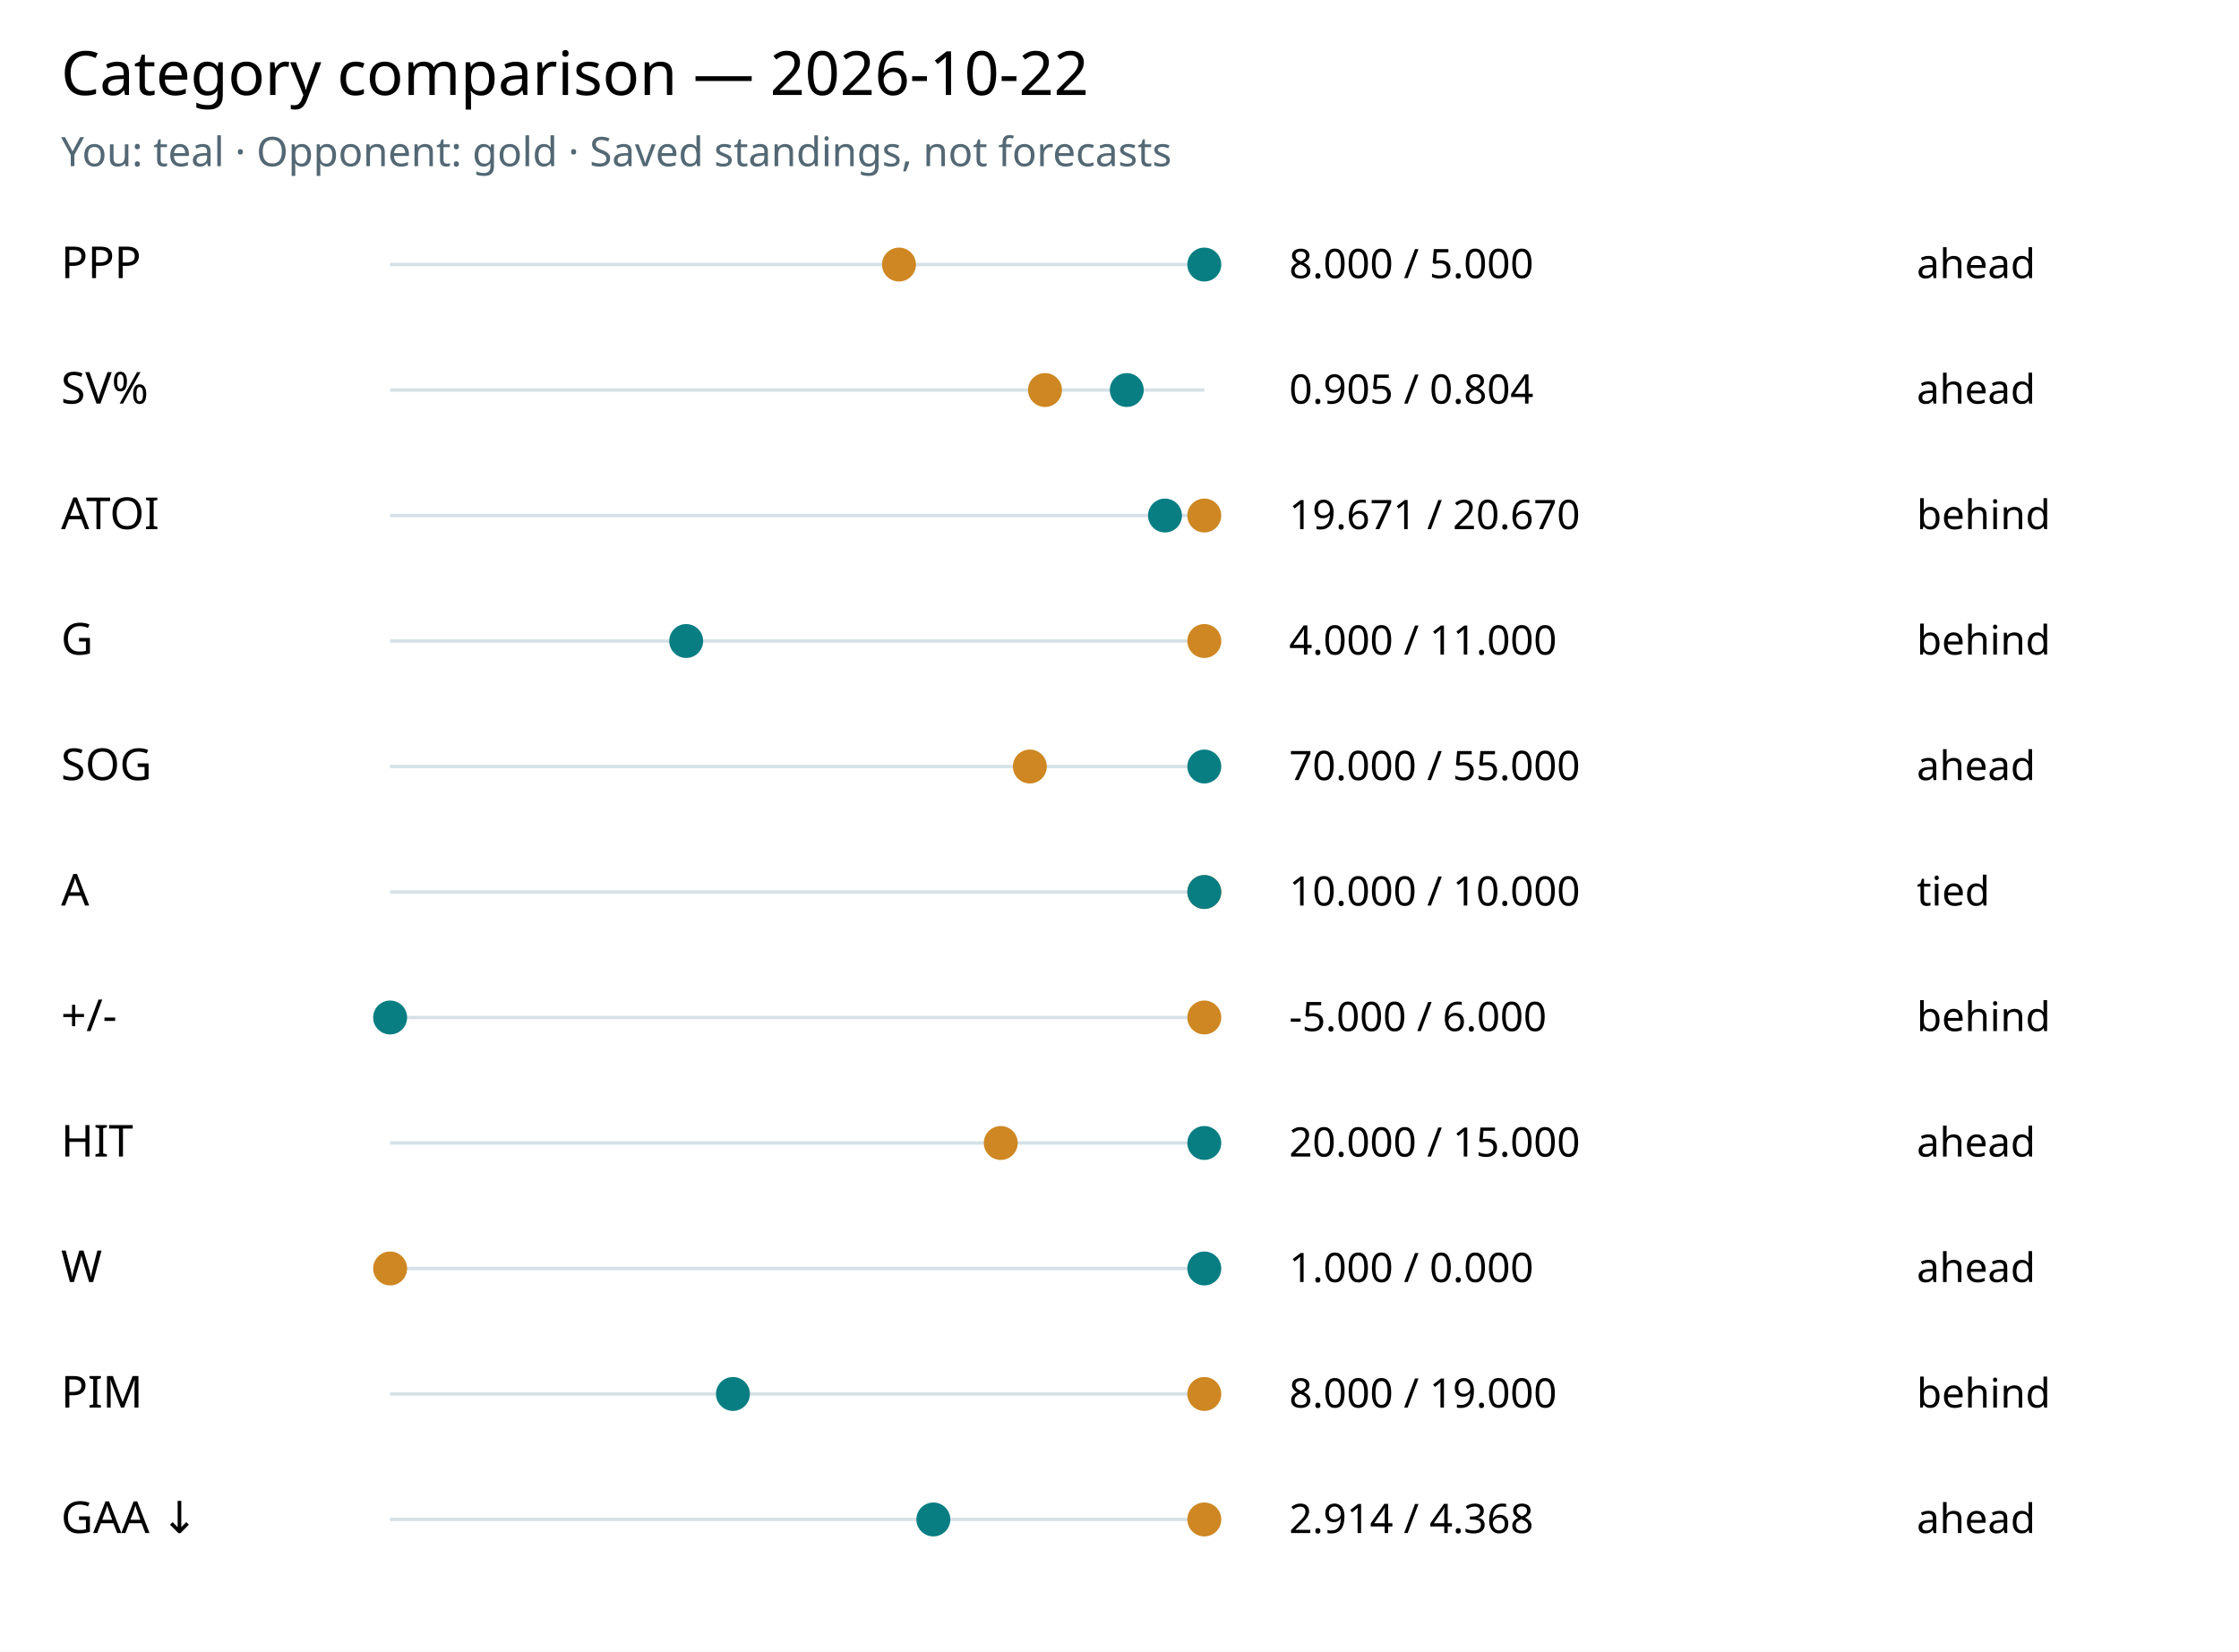
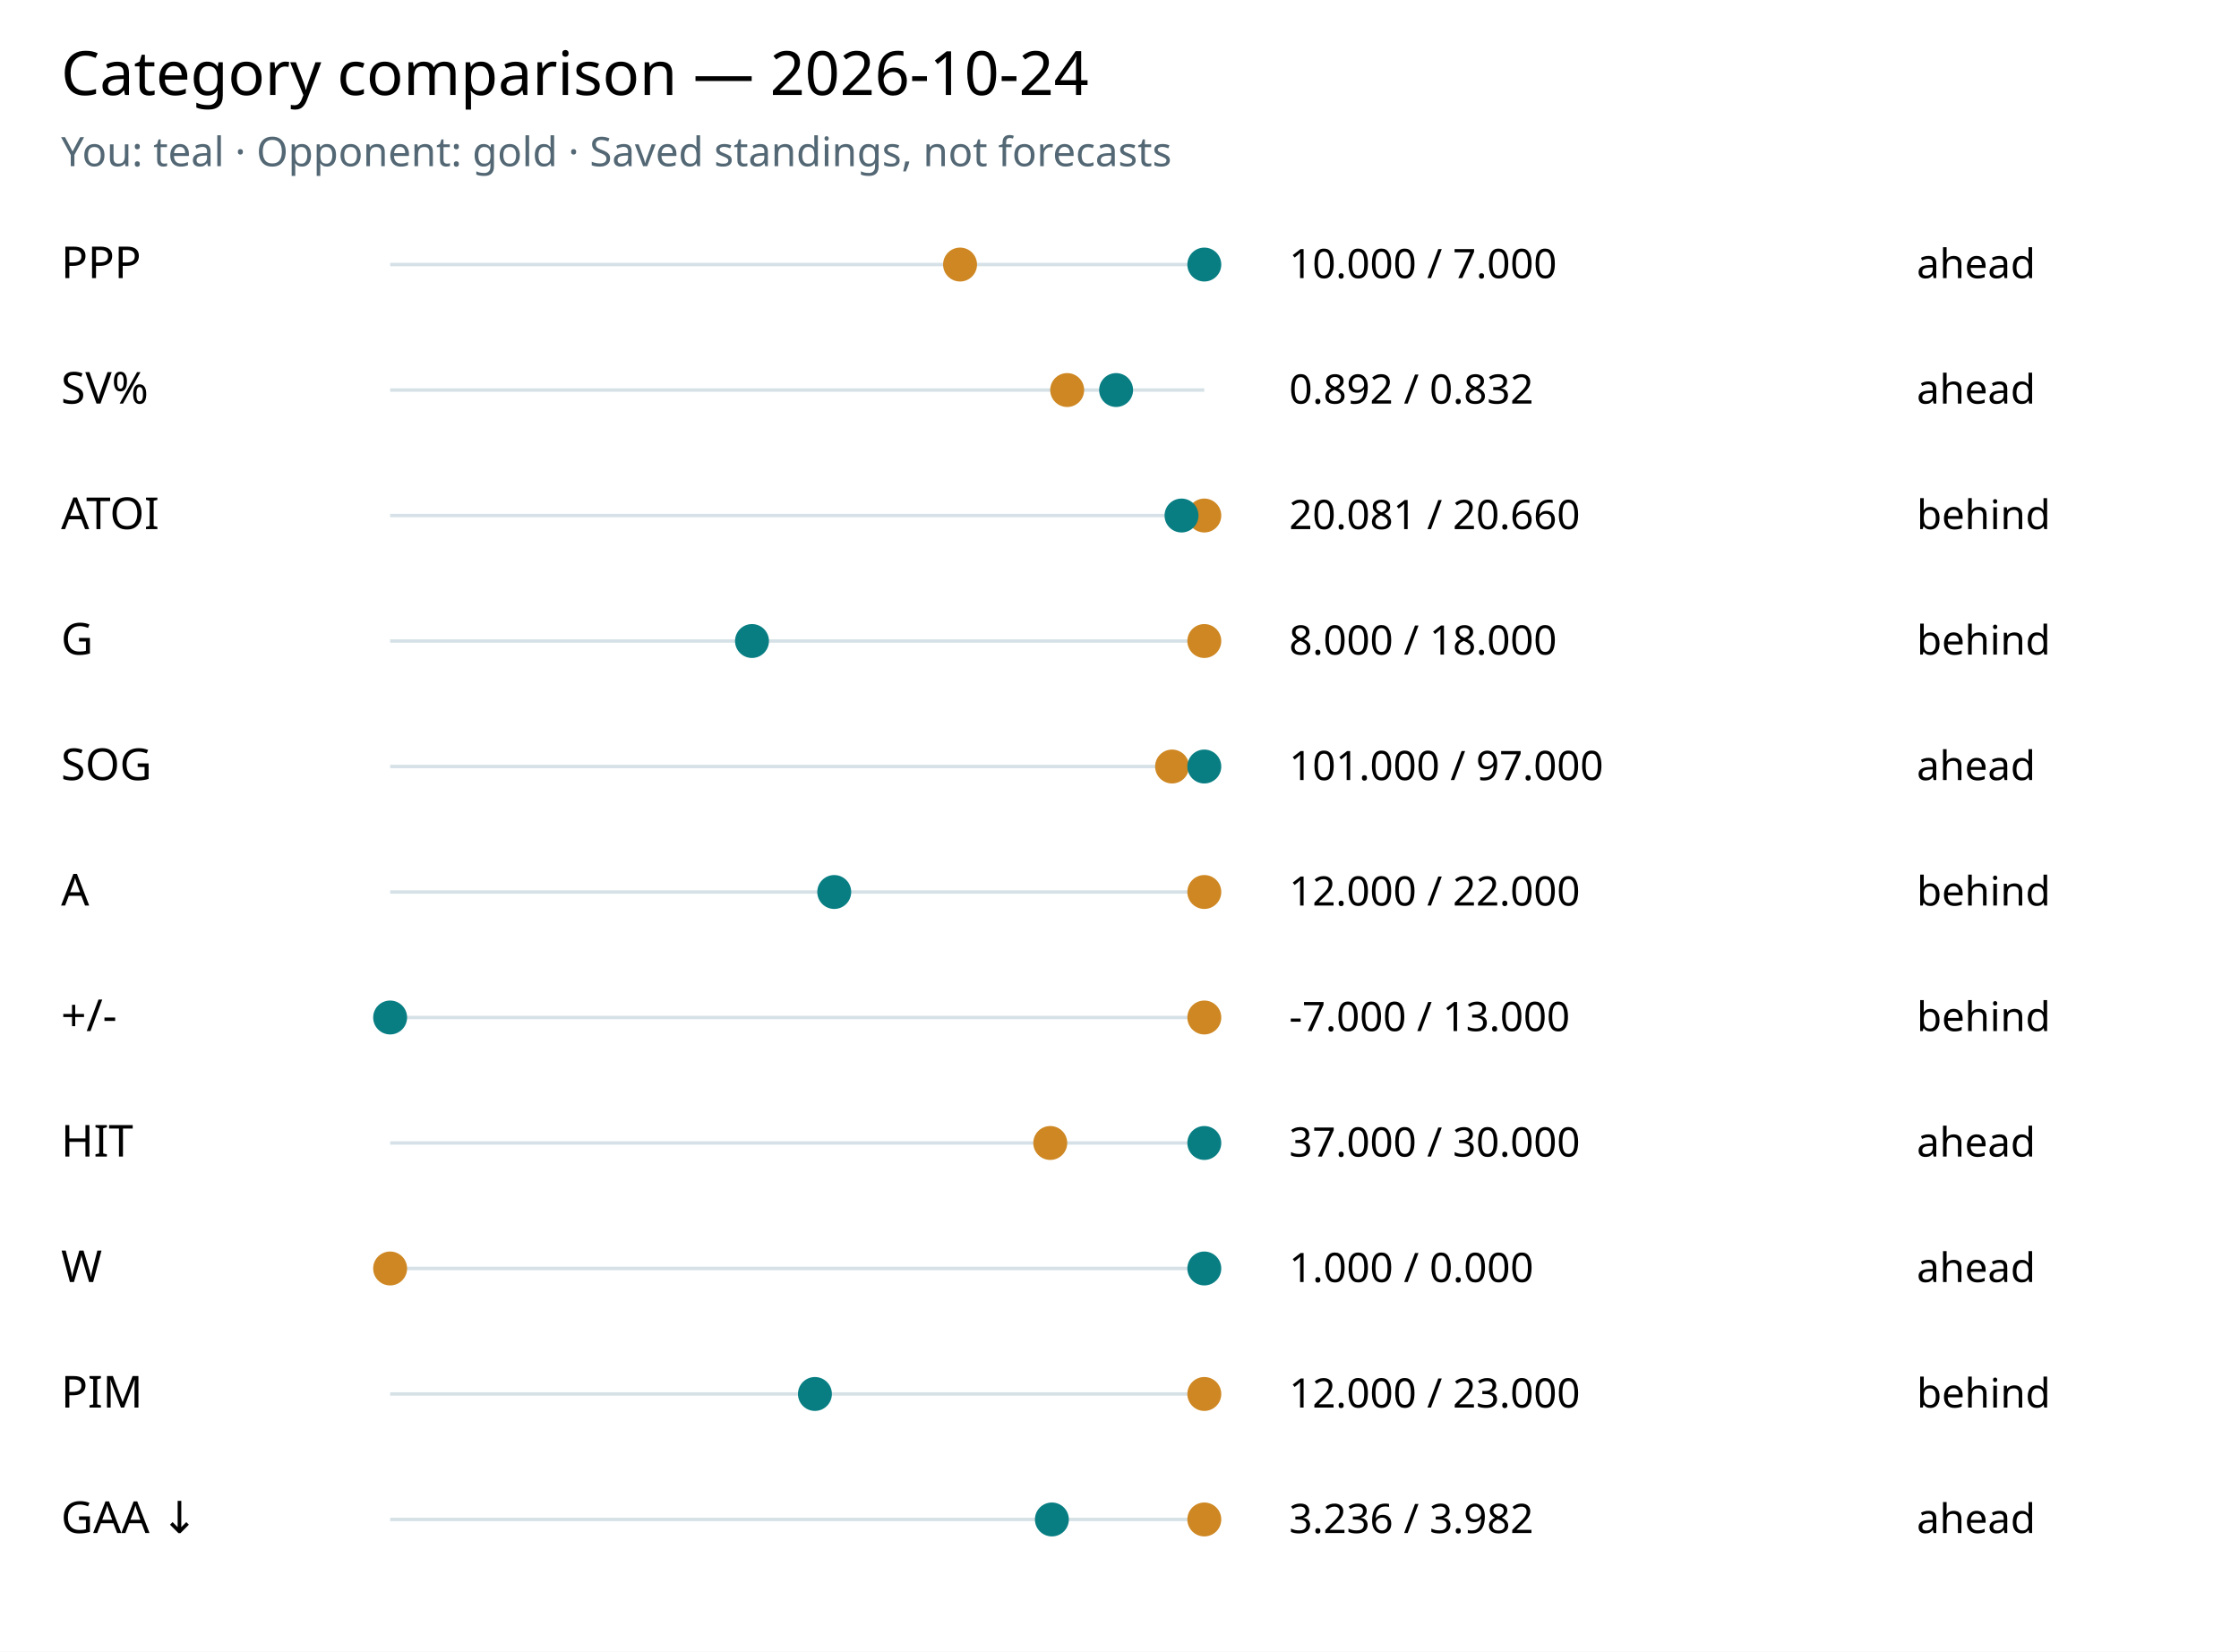
<svg xmlns="http://www.w3.org/2000/svg" viewBox="0 0 660 487" font-family="system-ui,sans-serif" role="img" aria-label="Saved category comparison">
  <rect width="100%" height="100%" fill="white" />
-   <text x="18" y="28" font-size="18">Category comparison — 2026-10-22</text>
+   <text x="18" y="28" font-size="18">Category comparison — 2026-10-24</text>
  <text x="18" y="49" font-size="12" fill="#536874">You: teal · Opponent: gold · Saved standings, not forecasts</text>
  <text x="18" y="82" font-size="13">PPP</text>
  <line x1="115" x2="355" y1="78" y2="78" stroke="#d5e1e6" />
-   <circle cx="265.00" cy="78" r="5" fill="#ce8722" />
+   <circle cx="283.00" cy="78" r="5" fill="#ce8722" />
  <circle cx="355.00" cy="78" r="5" fill="#087e83" />
-   <text x="380" y="82" font-size="12">8.000 / 5.000</text>
+   <text x="380" y="82" font-size="12">10.000 / 7.000</text>
  <text x="565" y="82" font-size="12">ahead</text>
  <text x="18" y="119" font-size="13">SV%</text>
  <line x1="115" x2="355" y1="115" y2="115" stroke="#d5e1e6" />
-   <circle cx="308.04" cy="115" r="5" fill="#ce8722" />
-   <circle cx="332.14" cy="115" r="5" fill="#087e83" />
-   <text x="380" y="119" font-size="12">0.905 / 0.804</text>
+   <circle cx="314.58" cy="115" r="5" fill="#ce8722" />
+   <circle cx="329.00" cy="115" r="5" fill="#087e83" />
+   <text x="380" y="119" font-size="12">0.892 / 0.832</text>
  <text x="565" y="119" font-size="12">ahead</text>
  <text x="18" y="156" font-size="13">ATOI</text>
  <line x1="115" x2="355" y1="152" y2="152" stroke="#d5e1e6" />
  <circle cx="355.00" cy="152" r="5" fill="#ce8722" />
-   <circle cx="343.41" cy="152" r="5" fill="#087e83" />
-   <text x="380" y="156" font-size="12">19.671 / 20.670</text>
+   <circle cx="348.28" cy="152" r="5" fill="#087e83" />
+   <text x="380" y="156" font-size="12">20.081 / 20.660</text>
  <text x="565" y="156" font-size="12">behind</text>
  <text x="18" y="193" font-size="13">G</text>
  <line x1="115" x2="355" y1="189" y2="189" stroke="#d5e1e6" />
  <circle cx="355.00" cy="189" r="5" fill="#ce8722" />
-   <circle cx="202.27" cy="189" r="5" fill="#087e83" />
-   <text x="380" y="193" font-size="12">4.000 / 11.000</text>
+   <circle cx="221.67" cy="189" r="5" fill="#087e83" />
+   <text x="380" y="193" font-size="12">8.000 / 18.000</text>
  <text x="565" y="193" font-size="12">behind</text>
  <text x="18" y="230" font-size="13">SOG</text>
  <line x1="115" x2="355" y1="226" y2="226" stroke="#d5e1e6" />
-   <circle cx="303.57" cy="226" r="5" fill="#ce8722" />
+   <circle cx="345.50" cy="226" r="5" fill="#ce8722" />
  <circle cx="355.00" cy="226" r="5" fill="#087e83" />
-   <text x="380" y="230" font-size="12">70.000 / 55.000</text>
+   <text x="380" y="230" font-size="12">101.000 / 97.000</text>
  <text x="565" y="230" font-size="12">ahead</text>
  <text x="18" y="267" font-size="13">A</text>
  <line x1="115" x2="355" y1="263" y2="263" stroke="#d5e1e6" />
  <circle cx="355.00" cy="263" r="5" fill="#ce8722" />
-   <circle cx="355.00" cy="263" r="5" fill="#087e83" />
-   <text x="380" y="267" font-size="12">10.000 / 10.000</text>
-   <text x="565" y="267" font-size="12">tied</text>
+   <circle cx="245.91" cy="263" r="5" fill="#087e83" />
+   <text x="380" y="267" font-size="12">12.000 / 22.000</text>
+   <text x="565" y="267" font-size="12">behind</text>
  <text x="18" y="304" font-size="13">+/-</text>
  <line x1="115" x2="355" y1="300" y2="300" stroke="#d5e1e6" />
  <circle cx="355.00" cy="300" r="5" fill="#ce8722" />
  <circle cx="115.00" cy="300" r="5" fill="#087e83" />
-   <text x="380" y="304" font-size="12">-5.000 / 6.000</text>
+   <text x="380" y="304" font-size="12">-7.000 / 13.000</text>
  <text x="565" y="304" font-size="12">behind</text>
  <text x="18" y="341" font-size="13">HIT</text>
  <line x1="115" x2="355" y1="337" y2="337" stroke="#d5e1e6" />
-   <circle cx="295.00" cy="337" r="5" fill="#ce8722" />
+   <circle cx="309.59" cy="337" r="5" fill="#ce8722" />
  <circle cx="355.00" cy="337" r="5" fill="#087e83" />
-   <text x="380" y="341" font-size="12">20.000 / 15.000</text>
+   <text x="380" y="341" font-size="12">37.000 / 30.000</text>
  <text x="565" y="341" font-size="12">ahead</text>
  <text x="18" y="378" font-size="13">W</text>
  <line x1="115" x2="355" y1="374" y2="374" stroke="#d5e1e6" />
  <circle cx="115.00" cy="374" r="5" fill="#ce8722" />
  <circle cx="355.00" cy="374" r="5" fill="#087e83" />
  <text x="380" y="378" font-size="12">1.000 / 0.000</text>
  <text x="565" y="378" font-size="12">ahead</text>
  <text x="18" y="415" font-size="13">PIM</text>
  <line x1="115" x2="355" y1="411" y2="411" stroke="#d5e1e6" />
  <circle cx="355.00" cy="411" r="5" fill="#ce8722" />
-   <circle cx="216.05" cy="411" r="5" fill="#087e83" />
-   <text x="380" y="415" font-size="12">8.000 / 19.000</text>
+   <circle cx="240.22" cy="411" r="5" fill="#087e83" />
+   <text x="380" y="415" font-size="12">12.000 / 23.000</text>
  <text x="565" y="415" font-size="12">behind</text>
  <text x="18" y="452" font-size="13">GAA ↓</text>
  <line x1="115" x2="355" y1="448" y2="448" stroke="#d5e1e6" />
  <circle cx="355.00" cy="448" r="5" fill="#ce8722" />
-   <circle cx="275.13" cy="448" r="5" fill="#087e83" />
-   <text x="380" y="452" font-size="12">2.914 / 4.368</text>
+   <circle cx="310.07" cy="448" r="5" fill="#087e83" />
+   <text x="380" y="452" font-size="12">3.236 / 3.982</text>
  <text x="565" y="452" font-size="12">ahead</text>
</svg>
